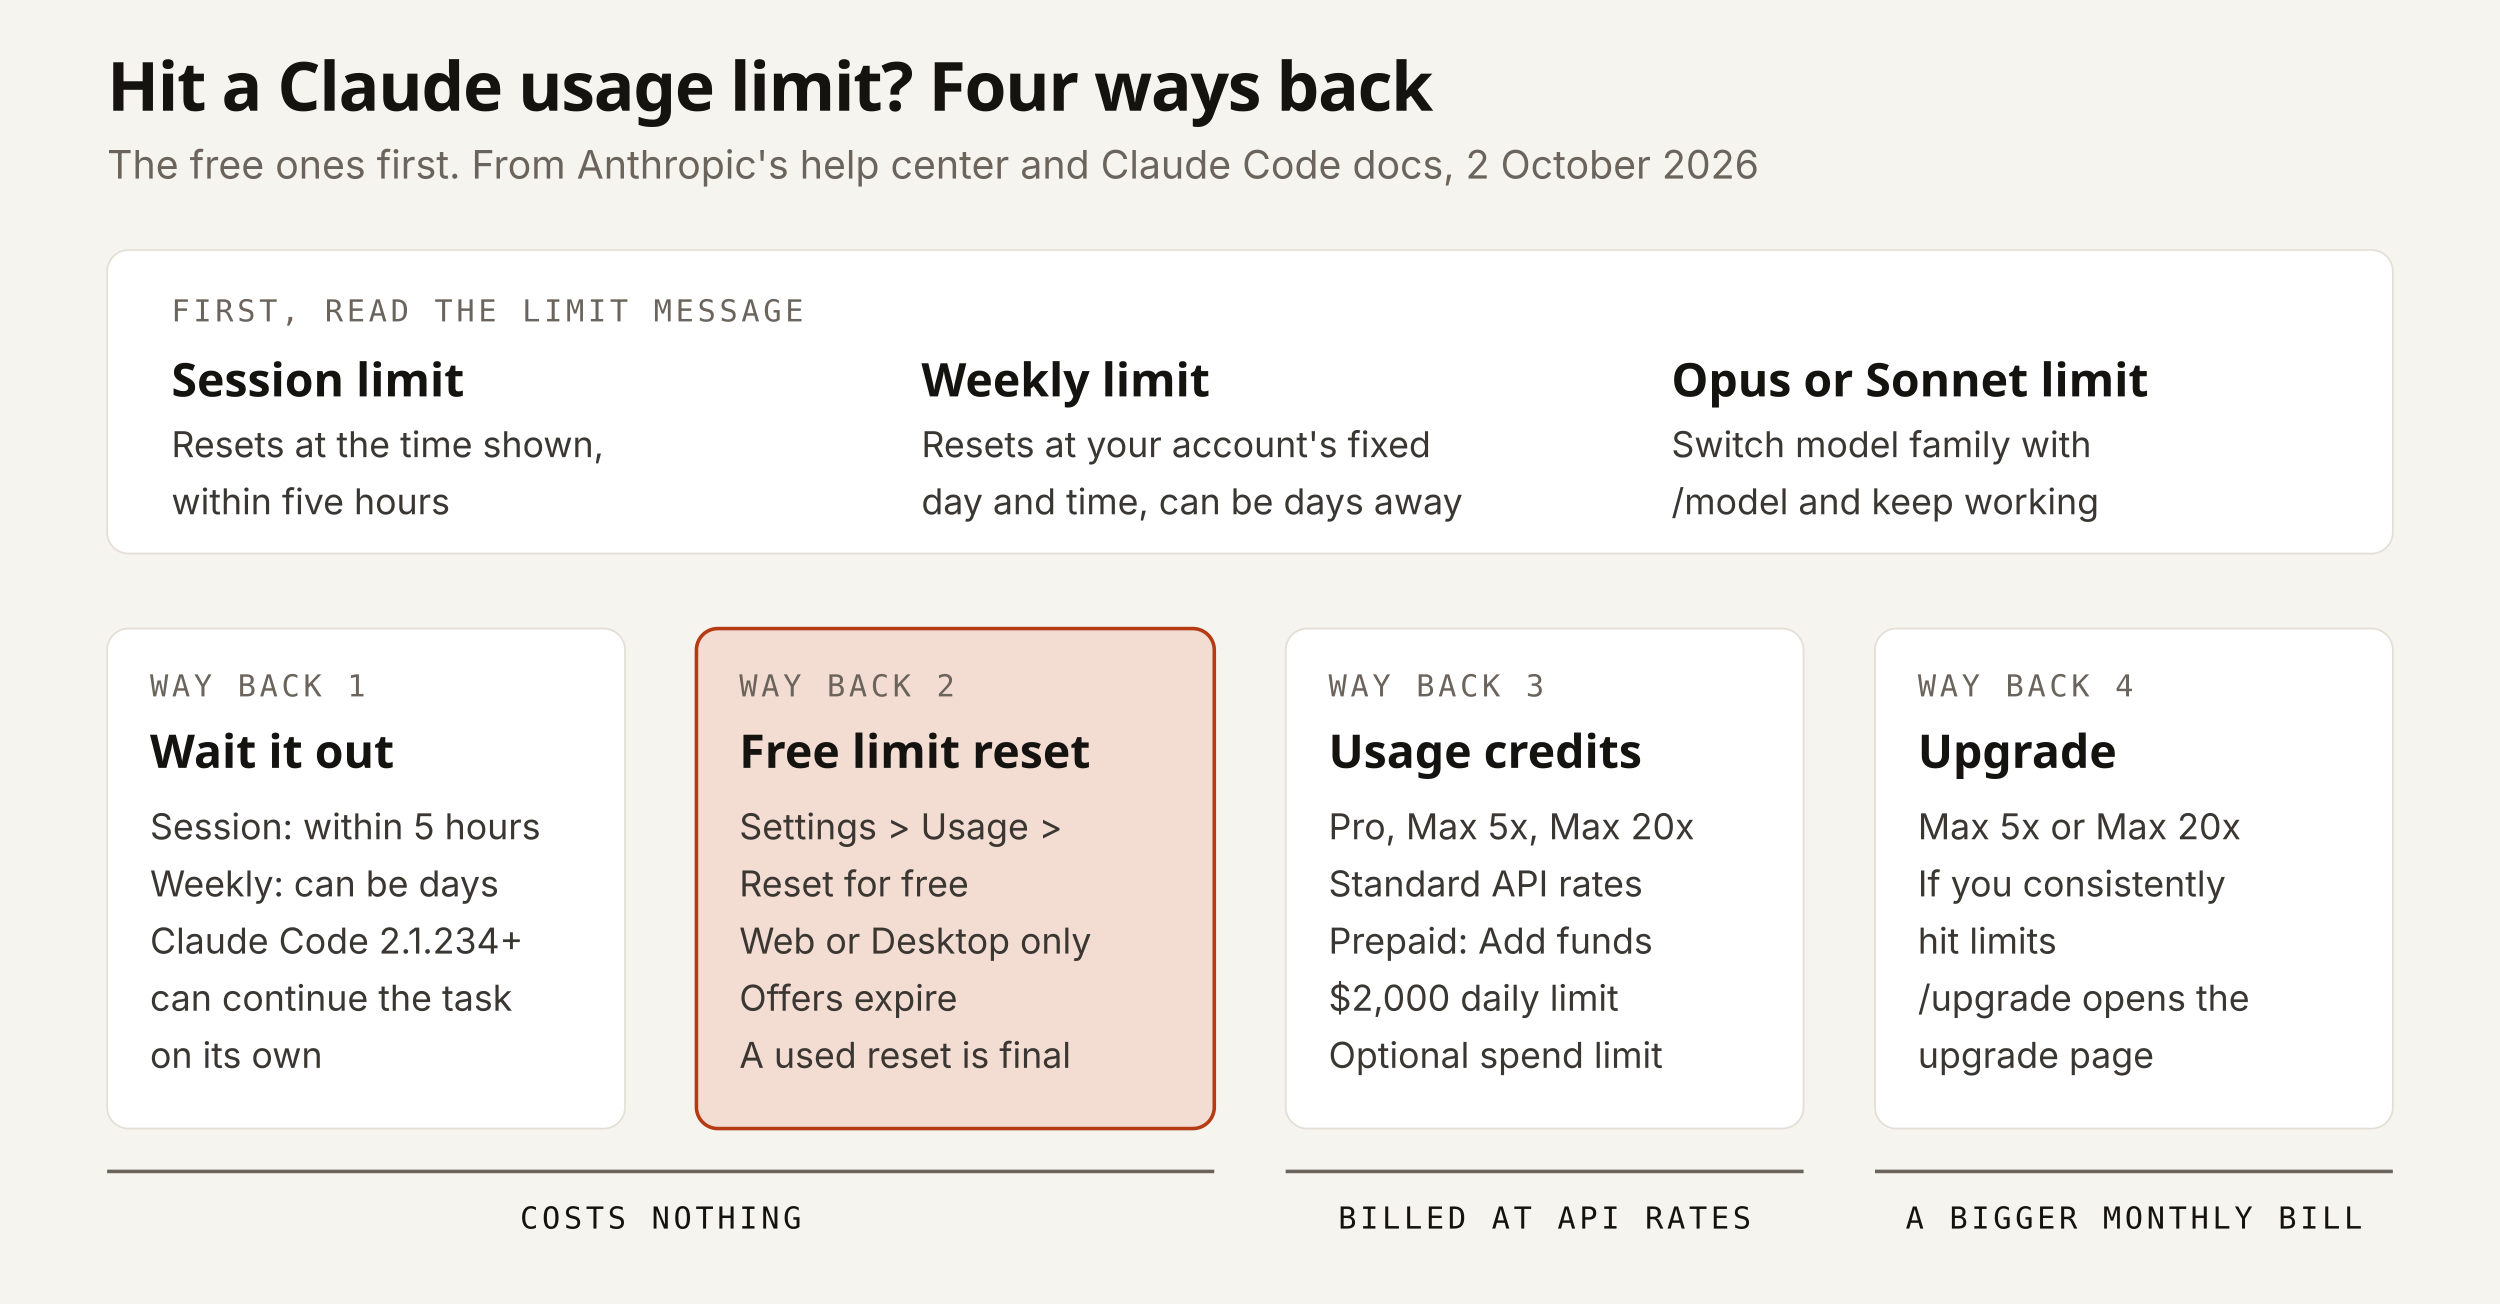
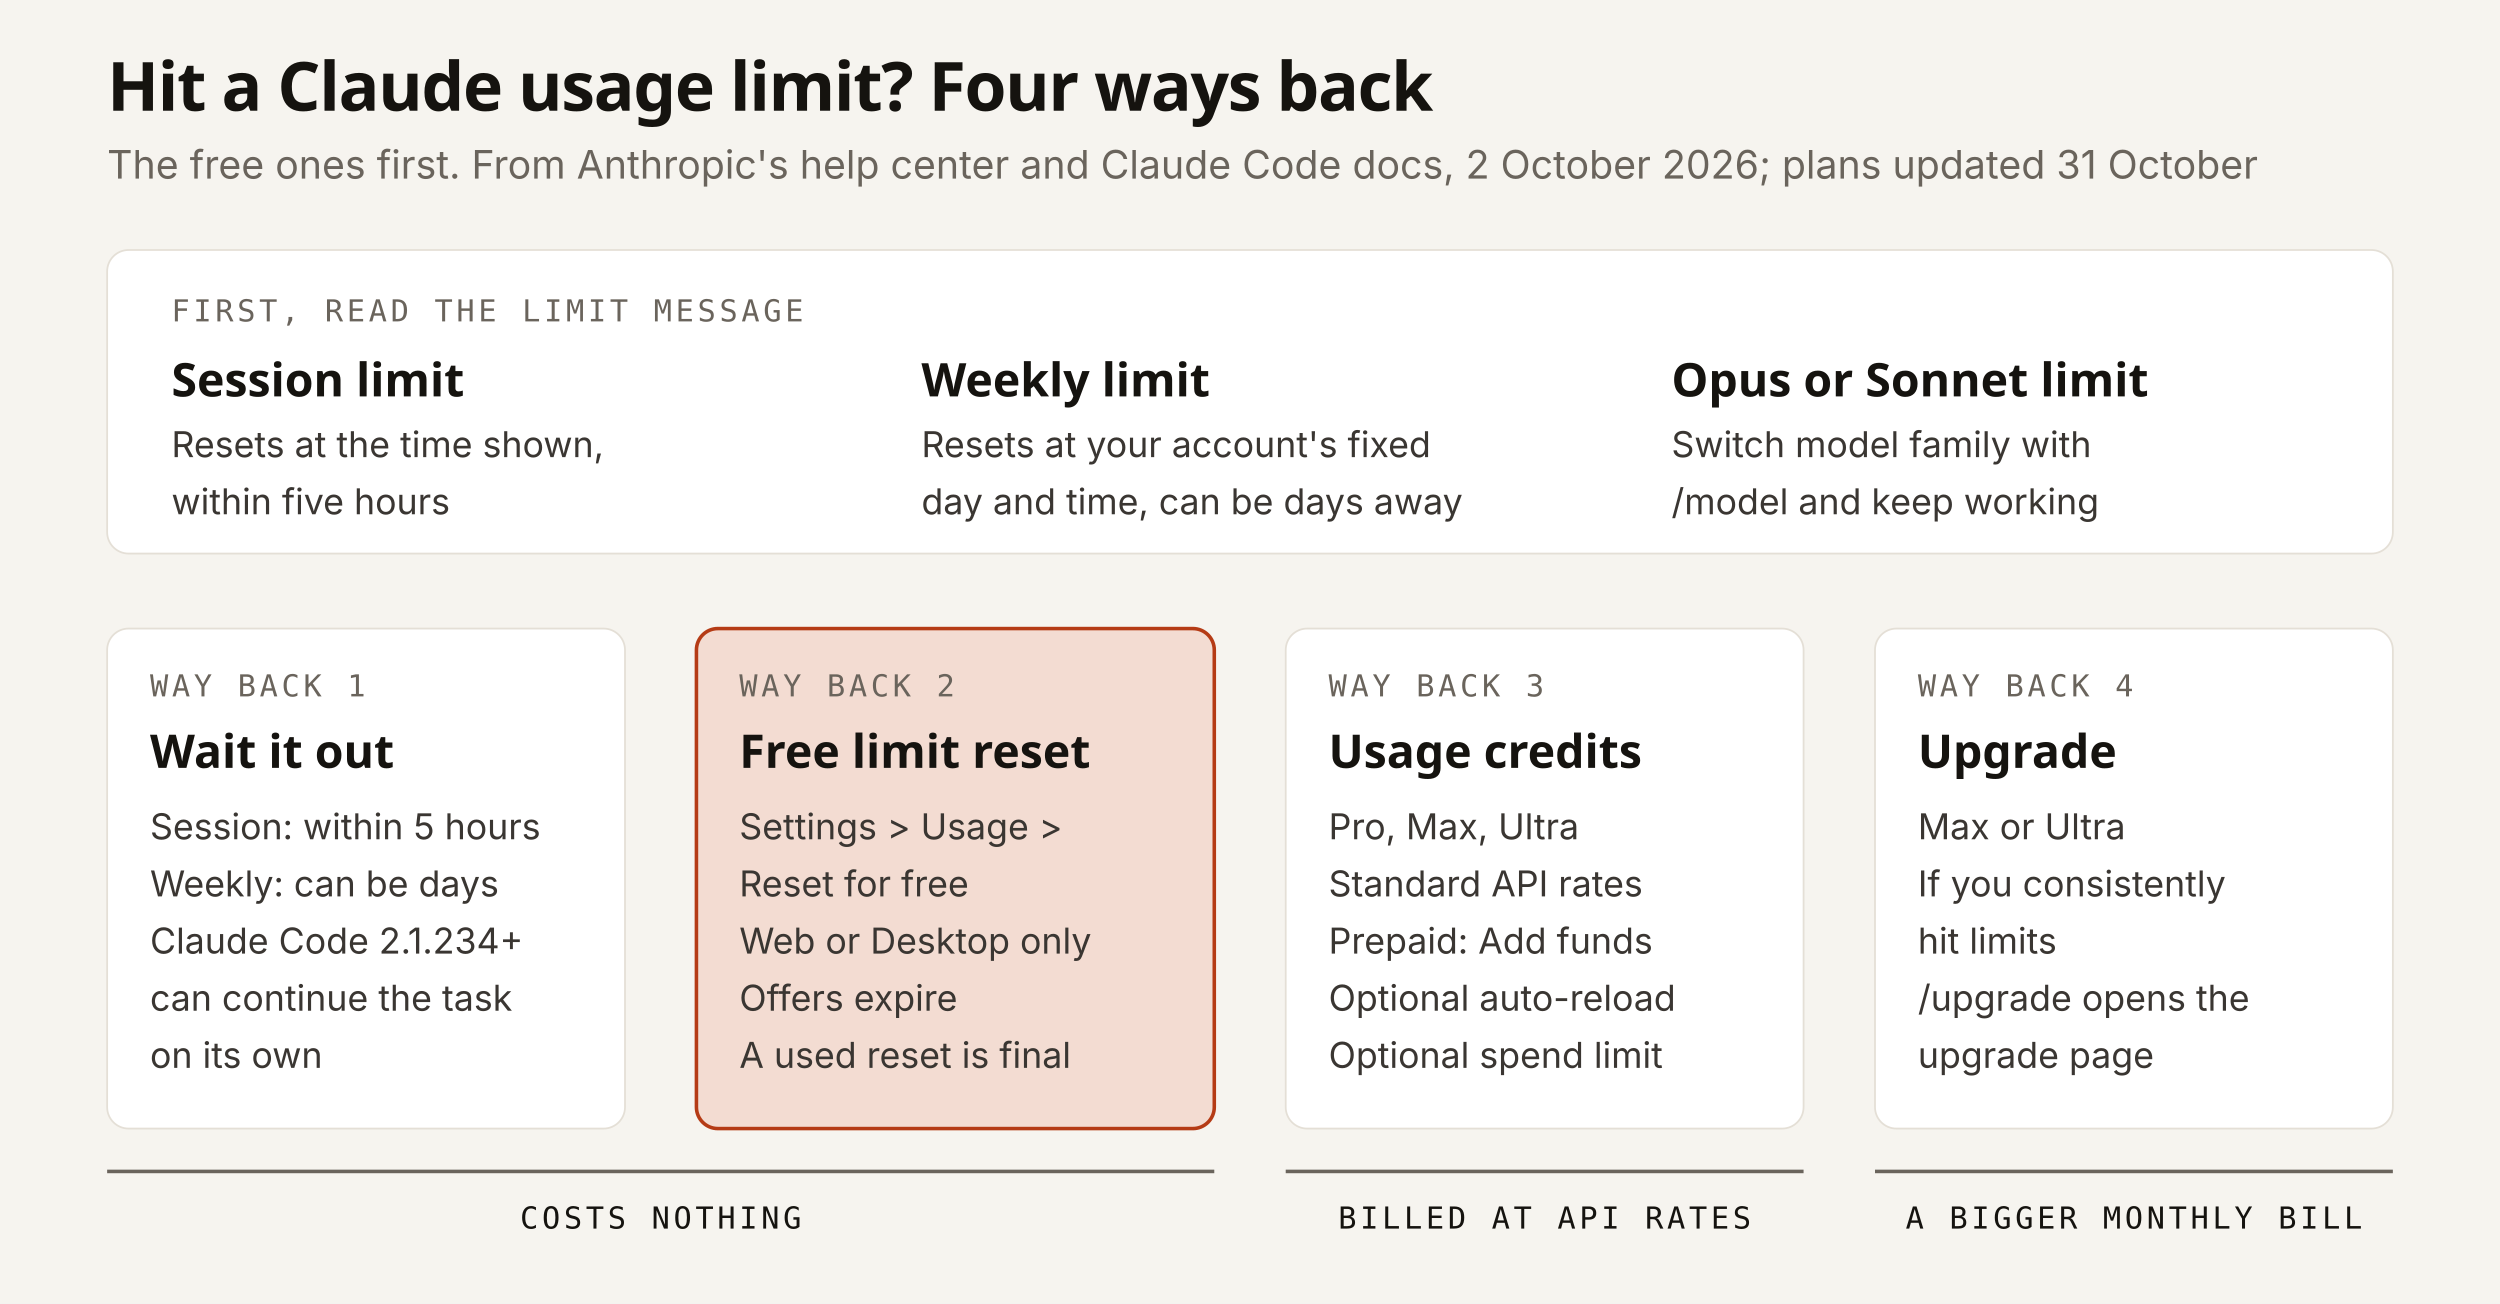
<svg xmlns="http://www.w3.org/2000/svg" viewBox="0 0 1400 730" width="1400" height="730">
  <rect x="0" y="0" width="1400" height="730" fill="#f6f4ef" />
  <text x="60" y="62" font-family="Bricolage Grotesque, Segoe UI, system-ui, sans-serif" font-size="38" font-weight="600" letter-spacing="-0.02em" fill="#15130f">Hit a Claude usage limit? Four ways back</text>
-   <text x="60" y="100" font-family="Inter, Segoe UI, system-ui, sans-serif" font-size="22" fill="#6a645c">The free ones first. From Anthropic's help center and Claude Code docs, 2 October 2026</text>
+   <text x="60" y="100" font-family="Inter, Segoe UI, system-ui, sans-serif" font-size="22" fill="#6a645c">The free ones first. From Anthropic's help center and Claude Code docs, 2 October 2026; plans updated 31 October</text>
  <rect x="60" y="140" width="1280" height="170" rx="12" fill="#ffffff" stroke="#e4dfd6" stroke-width="1" />
  <text x="96" y="180" font-family="JetBrains Mono, Cascadia Mono, Consolas, monospace" font-size="17" font-weight="500" letter-spacing="0.12em" fill="#6a645c">FIRST, READ THE LIMIT MESSAGE</text>
  <text x="96" y="222" font-family="Bricolage Grotesque, Segoe UI, system-ui, sans-serif" font-size="26" font-weight="600" fill="#15130f">Session limit</text>
  <text x="96" y="256" font-family="Inter, Segoe UI, system-ui, sans-serif" font-size="20" fill="#3a3632">Resets at the time shown,</text>
  <text x="96" y="288" font-family="Inter, Segoe UI, system-ui, sans-serif" font-size="20" fill="#3a3632">within five hours</text>
  <text x="516" y="222" font-family="Bricolage Grotesque, Segoe UI, system-ui, sans-serif" font-size="26" font-weight="600" fill="#15130f">Weekly limit</text>
  <text x="516" y="256" font-family="Inter, Segoe UI, system-ui, sans-serif" font-size="20" fill="#3a3632">Resets at your account's fixed</text>
  <text x="516" y="288" font-family="Inter, Segoe UI, system-ui, sans-serif" font-size="20" fill="#3a3632">day and time, can be days away</text>
  <text x="936" y="222" font-family="Bricolage Grotesque, Segoe UI, system-ui, sans-serif" font-size="26" font-weight="600" fill="#15130f">Opus or Sonnet limit</text>
  <text x="936" y="256" font-family="Inter, Segoe UI, system-ui, sans-serif" font-size="20" fill="#3a3632">Switch model family with</text>
  <text x="936" y="288" font-family="Inter, Segoe UI, system-ui, sans-serif" font-size="20" fill="#3a3632">/model and keep working</text>
  <rect x="60" y="352" width="290" height="280" rx="12" fill="#ffffff" stroke="#e4dfd6" stroke-width="1" />
  <text x="84" y="390" font-family="JetBrains Mono, Cascadia Mono, Consolas, monospace" font-size="17" font-weight="500" letter-spacing="0.12em" fill="#6a645c">WAY BACK 1</text>
  <text x="84" y="430" font-family="Bricolage Grotesque, Segoe UI, system-ui, sans-serif" font-size="26" font-weight="600" fill="#15130f">Wait it out</text>
  <text x="84" y="470" font-family="Inter, Segoe UI, system-ui, sans-serif" font-size="20" fill="#3a3632">Session: within 5 hours</text>
  <text x="84" y="502" font-family="Inter, Segoe UI, system-ui, sans-serif" font-size="20" fill="#3a3632">Weekly: can be days</text>
  <text x="84" y="534" font-family="Inter, Segoe UI, system-ui, sans-serif" font-size="20" fill="#3a3632">Claude Code 2.1.234+</text>
  <text x="84" y="566" font-family="Inter, Segoe UI, system-ui, sans-serif" font-size="20" fill="#3a3632">can continue the task</text>
  <text x="84" y="598" font-family="Inter, Segoe UI, system-ui, sans-serif" font-size="20" fill="#3a3632">on its own</text>
  <rect x="390" y="352" width="290" height="280" rx="12" fill="#f3dcd2" stroke="#b53b15" stroke-width="2" />
  <text x="414" y="390" font-family="JetBrains Mono, Cascadia Mono, Consolas, monospace" font-size="17" font-weight="500" letter-spacing="0.12em" fill="#6a645c">WAY BACK 2</text>
  <text x="414" y="430" font-family="Bricolage Grotesque, Segoe UI, system-ui, sans-serif" font-size="26" font-weight="600" fill="#15130f">Free limit reset</text>
  <text x="414" y="470" font-family="Inter, Segoe UI, system-ui, sans-serif" font-size="20" fill="#3a3632">Settings &gt; Usage &gt;</text>
  <text x="414" y="502" font-family="Inter, Segoe UI, system-ui, sans-serif" font-size="20" fill="#3a3632">Reset for free</text>
  <text x="414" y="534" font-family="Inter, Segoe UI, system-ui, sans-serif" font-size="20" fill="#3a3632">Web or Desktop only</text>
  <text x="414" y="566" font-family="Inter, Segoe UI, system-ui, sans-serif" font-size="20" fill="#3a3632">Offers expire</text>
  <text x="414" y="598" font-family="Inter, Segoe UI, system-ui, sans-serif" font-size="20" fill="#3a3632">A used reset is final</text>
  <rect x="720" y="352" width="290" height="280" rx="12" fill="#ffffff" stroke="#e4dfd6" stroke-width="1" />
  <text x="744" y="390" font-family="JetBrains Mono, Cascadia Mono, Consolas, monospace" font-size="17" font-weight="500" letter-spacing="0.12em" fill="#6a645c">WAY BACK 3</text>
  <text x="744" y="430" font-family="Bricolage Grotesque, Segoe UI, system-ui, sans-serif" font-size="26" font-weight="600" fill="#15130f">Usage credits</text>
-   <text x="744" y="470" font-family="Inter, Segoe UI, system-ui, sans-serif" font-size="20" fill="#3a3632">Pro, Max 5x, Max 20x</text>
+   <text x="744" y="470" font-family="Inter, Segoe UI, system-ui, sans-serif" font-size="20" fill="#3a3632">Pro, Max, Ultra</text>
  <text x="744" y="502" font-family="Inter, Segoe UI, system-ui, sans-serif" font-size="20" fill="#3a3632">Standard API rates</text>
  <text x="744" y="534" font-family="Inter, Segoe UI, system-ui, sans-serif" font-size="20" fill="#3a3632">Prepaid: Add funds</text>
-   <text x="744" y="566" font-family="Inter, Segoe UI, system-ui, sans-serif" font-size="20" fill="#3a3632">$2,000 daily limit</text>
+   <text x="744" y="566" font-family="Inter, Segoe UI, system-ui, sans-serif" font-size="20" fill="#3a3632">Optional auto-reload</text>
  <text x="744" y="598" font-family="Inter, Segoe UI, system-ui, sans-serif" font-size="20" fill="#3a3632">Optional spend limit</text>
  <rect x="1050" y="352" width="290" height="280" rx="12" fill="#ffffff" stroke="#e4dfd6" stroke-width="1" />
  <text x="1074" y="390" font-family="JetBrains Mono, Cascadia Mono, Consolas, monospace" font-size="17" font-weight="500" letter-spacing="0.12em" fill="#6a645c">WAY BACK 4</text>
  <text x="1074" y="430" font-family="Bricolage Grotesque, Segoe UI, system-ui, sans-serif" font-size="26" font-weight="600" fill="#15130f">Upgrade</text>
-   <text x="1074" y="470" font-family="Inter, Segoe UI, system-ui, sans-serif" font-size="20" fill="#3a3632">Max 5x or Max 20x</text>
+   <text x="1074" y="470" font-family="Inter, Segoe UI, system-ui, sans-serif" font-size="20" fill="#3a3632">Max or Ultra</text>
  <text x="1074" y="502" font-family="Inter, Segoe UI, system-ui, sans-serif" font-size="20" fill="#3a3632">If you consistently</text>
  <text x="1074" y="534" font-family="Inter, Segoe UI, system-ui, sans-serif" font-size="20" fill="#3a3632">hit limits</text>
  <text x="1074" y="566" font-family="Inter, Segoe UI, system-ui, sans-serif" font-size="20" fill="#3a3632">/upgrade opens the</text>
  <text x="1074" y="598" font-family="Inter, Segoe UI, system-ui, sans-serif" font-size="20" fill="#3a3632">upgrade page</text>
  <line x1="60" y1="656" x2="680" y2="656" stroke="#6a645c" stroke-width="2" />
  <text x="370" y="688" text-anchor="middle" font-family="JetBrains Mono, Cascadia Mono, Consolas, monospace" font-size="17" font-weight="500" letter-spacing="0.12em" fill="#15130f">COSTS NOTHING</text>
  <line x1="720" y1="656" x2="1010" y2="656" stroke="#6a645c" stroke-width="2" />
  <text x="865" y="688" text-anchor="middle" font-family="JetBrains Mono, Cascadia Mono, Consolas, monospace" font-size="17" font-weight="500" letter-spacing="0.12em" fill="#15130f">BILLED AT API RATES</text>
  <line x1="1050" y1="656" x2="1340" y2="656" stroke="#6a645c" stroke-width="2" />
  <text x="1195" y="688" text-anchor="middle" font-family="JetBrains Mono, Cascadia Mono, Consolas, monospace" font-size="17" font-weight="500" letter-spacing="0.12em" fill="#15130f">A BIGGER MONTHLY BILL</text>
</svg>
